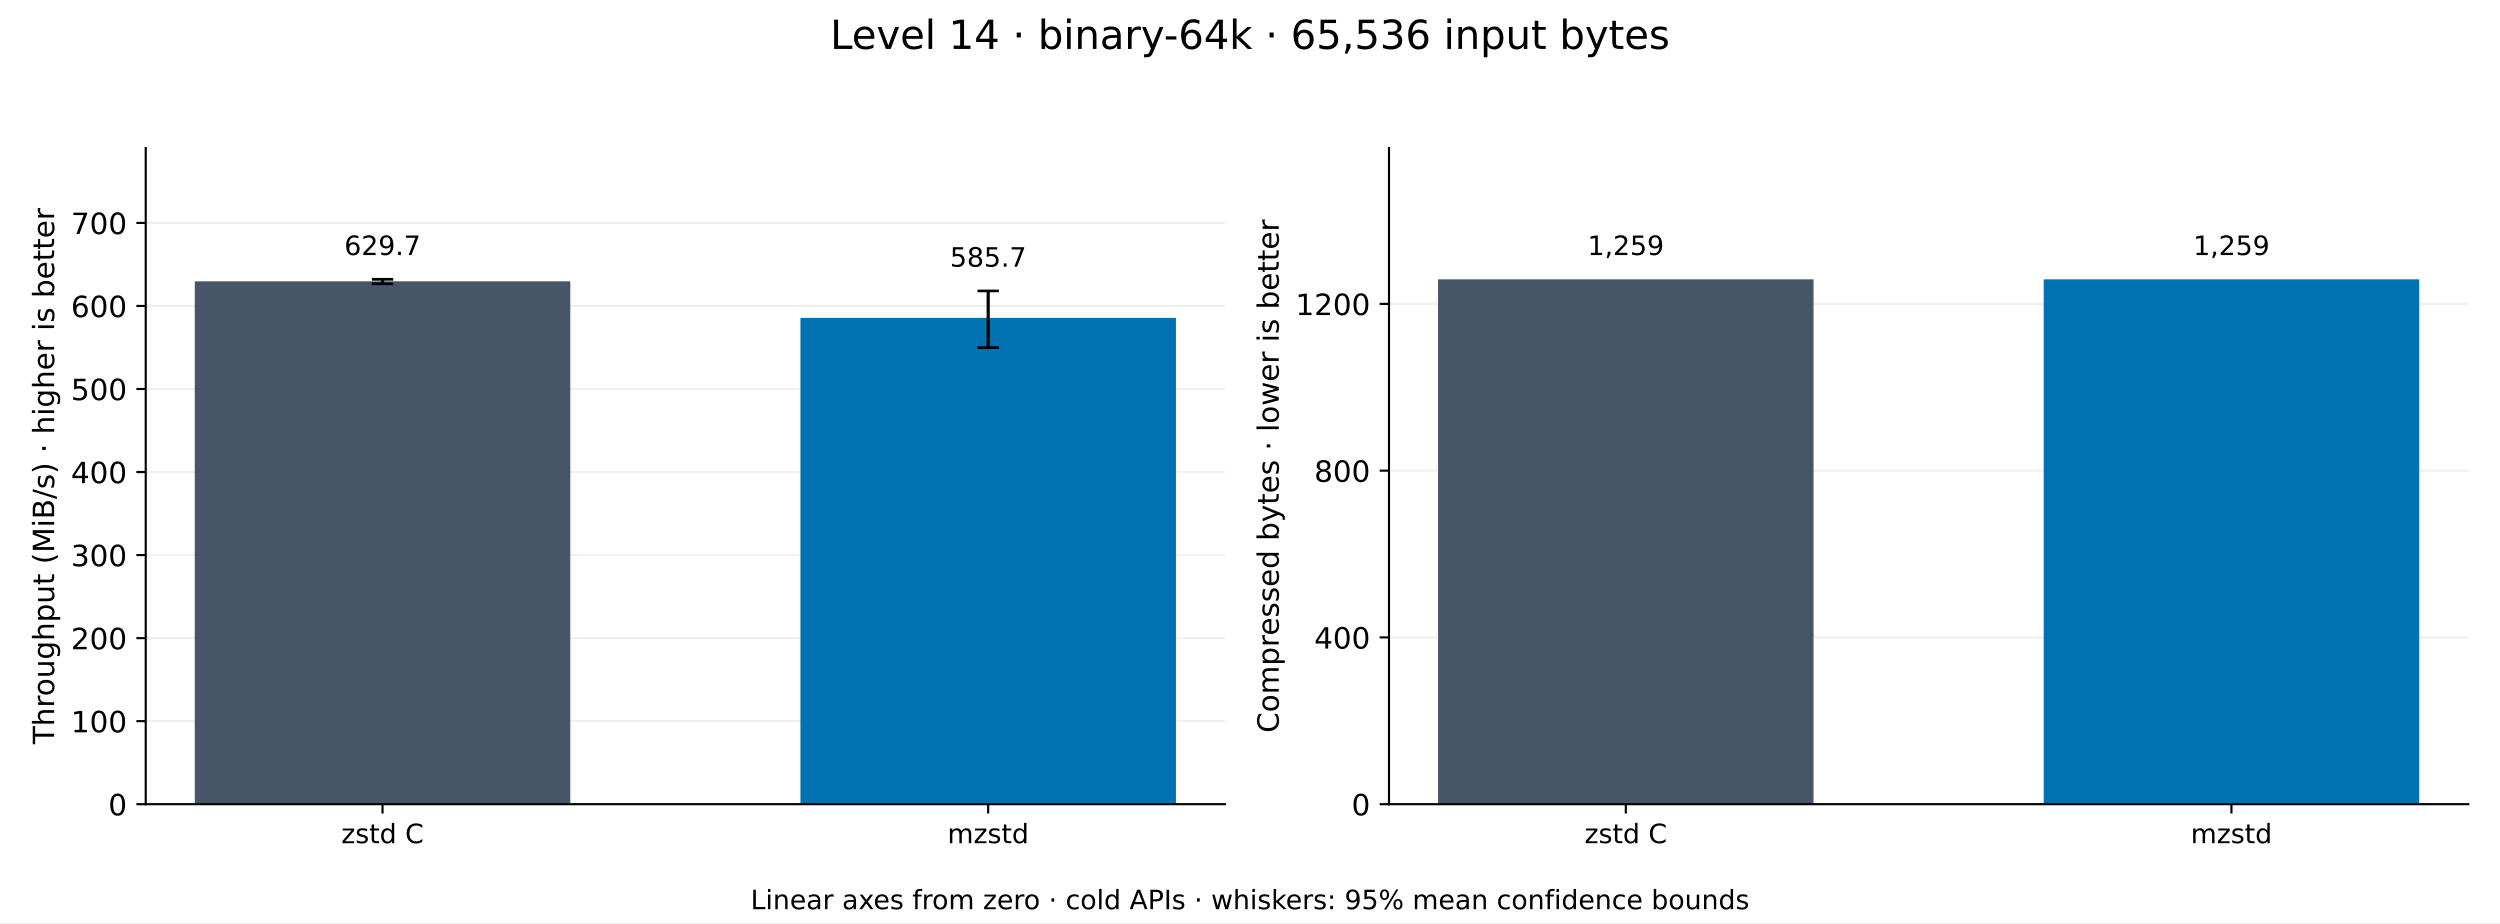
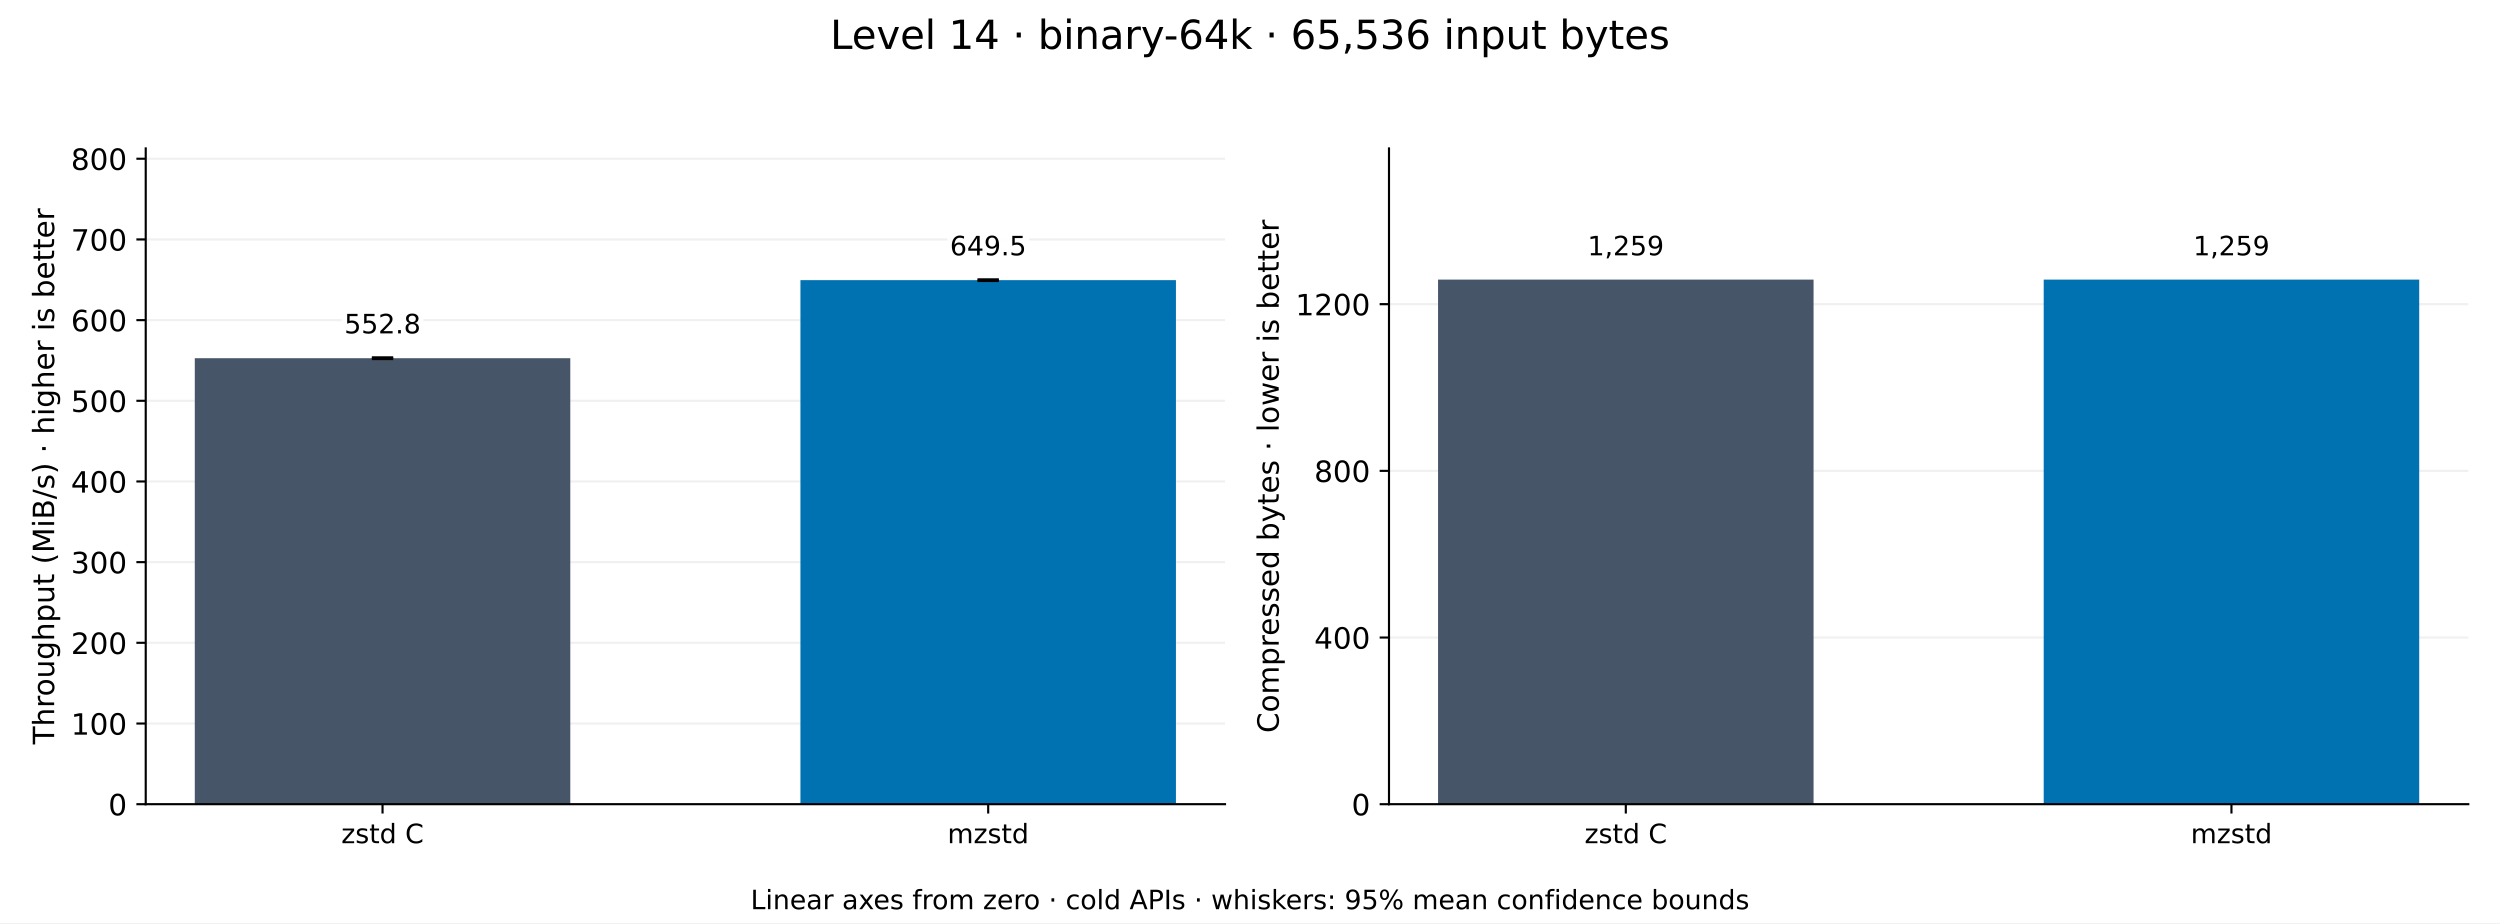
<svg xmlns="http://www.w3.org/2000/svg" xmlns:xlink="http://www.w3.org/1999/xlink" width="936pt" height="345.6pt" viewBox="0 0 936 345.6" version="1.1">
  <defs>
    <style type="text/css">*{stroke-linejoin: round; stroke-linecap: butt}</style>
  </defs>
  <g id="figure_1">
    <g id="patch_1">
      <path d="M 0 345.6 L 936 345.6 L 936 0 L 0 0 z " style="fill: #ffffff" />
    </g>
    <g id="axes_1">
      <g id="patch_2">
-         <path d="M 54.56 301.088 L 458.64 301.088 L 458.64 55.44 L 54.56 55.44 z " style="fill: #ffffff" />
+         <path d="M 54.56 301.088 L 458.64 301.088 L 458.64 55.571 L 54.56 55.571 z " style="fill: #ffffff" />
      </g>
      <g id="matplotlib.axis_1">
        <g id="xtick_1">
          <g id="line2d_1">
            <defs>
              <path id="mcbfd24ea1b" d="M 0 0 L 0 3.5 " style="stroke: #000000; stroke-width: 0.8" />
            </defs>
            <g>
              <use xlink:href="#mcbfd24ea1b" x="143.222" y="301.088" style="stroke: #000000; stroke-width: 0.8" />
            </g>
          </g>
          <g id="text_1">
            <text style="font-size: 10px; font-family: 'DejaVu Sans', 'Bitstream Vera Sans', 'Computer Modern Sans Serif', 'Lucida Grande', 'Verdana', 'Geneva', 'Lucid', 'Arial', 'Helvetica', 'Avant Garde', sans-serif; text-anchor: middle" x="143.222" y="315.686" transform="rotate(-0 143.2218 315.6864)">zstd C</text>
          </g>
        </g>
        <g id="xtick_2">
          <g id="line2d_2">
            <g>
              <use xlink:href="#mcbfd24ea1b" x="369.978" y="301.088" style="stroke: #000000; stroke-width: 0.8" />
            </g>
          </g>
          <g id="text_2">
            <text style="font-size: 10px; font-family: 'DejaVu Sans', 'Bitstream Vera Sans', 'Computer Modern Sans Serif', 'Lucida Grande', 'Verdana', 'Geneva', 'Lucid', 'Arial', 'Helvetica', 'Avant Garde', sans-serif; text-anchor: middle" x="369.978" y="315.686" transform="rotate(-0 369.9782 315.6864)">mzstd</text>
          </g>
        </g>
      </g>
      <g id="matplotlib.axis_2">
        <g id="ytick_1">
          <g id="line2d_3">
-             <path d="M 54.56 301.088 L 458.64 301.088 " clip-path="url(#p4144bda285)" style="fill: none; stroke: #b0b0b0; stroke-opacity: 0.18; stroke-width: 0.8; stroke-linecap: square" />
+             <path d="M 54.56 301.088 L 458.64 301.088 " clip-path="url(#pa76d93e570)" style="fill: none; stroke: #b0b0b0; stroke-opacity: 0.18; stroke-width: 0.8; stroke-linecap: square" />
          </g>
          <g id="line2d_4">
            <defs>
              <path id="m862e928616" d="M 0 0 L -3.5 0 " style="stroke: #000000; stroke-width: 0.8" />
            </defs>
            <g>
              <use xlink:href="#m862e928616" x="54.56" y="301.088" style="stroke: #000000; stroke-width: 0.8" />
            </g>
          </g>
          <g id="text_3">
            <text style="font-size: 11px; font-family: 'DejaVu Sans', 'Bitstream Vera Sans', 'Computer Modern Sans Serif', 'Lucida Grande', 'Verdana', 'Geneva', 'Lucid', 'Arial', 'Helvetica', 'Avant Garde', sans-serif; text-anchor: end" x="47.56" y="305.267" transform="rotate(-0 47.56 305.2671)">0</text>
          </g>
        </g>
        <g id="ytick_2">
          <g id="line2d_5">
-             <path d="M 54.56 269.999 L 458.64 269.999 " clip-path="url(#p4144bda285)" style="fill: none; stroke: #b0b0b0; stroke-opacity: 0.18; stroke-width: 0.8; stroke-linecap: square" />
+             <path d="M 54.56 270.881 L 458.64 270.881 " clip-path="url(#pa76d93e570)" style="fill: none; stroke: #b0b0b0; stroke-opacity: 0.18; stroke-width: 0.8; stroke-linecap: square" />
          </g>
          <g id="line2d_6">
            <g>
-               <use xlink:href="#m862e928616" x="54.56" y="269.999" style="stroke: #000000; stroke-width: 0.8" />
+               <use xlink:href="#m862e928616" x="54.56" y="270.881" style="stroke: #000000; stroke-width: 0.8" />
            </g>
          </g>
          <g id="text_4">
-             <text style="font-size: 11px; font-family: 'DejaVu Sans', 'Bitstream Vera Sans', 'Computer Modern Sans Serif', 'Lucida Grande', 'Verdana', 'Geneva', 'Lucid', 'Arial', 'Helvetica', 'Avant Garde', sans-serif; text-anchor: end" x="47.56" y="274.178" transform="rotate(-0 47.56 274.1777)">100</text>
+             <text style="font-size: 11px; font-family: 'DejaVu Sans', 'Bitstream Vera Sans', 'Computer Modern Sans Serif', 'Lucida Grande', 'Verdana', 'Geneva', 'Lucid', 'Arial', 'Helvetica', 'Avant Garde', sans-serif; text-anchor: end" x="47.56" y="275.061" transform="rotate(-0 47.56 275.0606)">100</text>
          </g>
        </g>
        <g id="ytick_3">
          <g id="line2d_7">
-             <path d="M 54.56 238.909 L 458.64 238.909 " clip-path="url(#p4144bda285)" style="fill: none; stroke: #b0b0b0; stroke-opacity: 0.18; stroke-width: 0.8; stroke-linecap: square" />
+             <path d="M 54.56 240.675 L 458.64 240.675 " clip-path="url(#pa76d93e570)" style="fill: none; stroke: #b0b0b0; stroke-opacity: 0.18; stroke-width: 0.8; stroke-linecap: square" />
          </g>
          <g id="line2d_8">
            <g>
-               <use xlink:href="#m862e928616" x="54.56" y="238.909" style="stroke: #000000; stroke-width: 0.8" />
+               <use xlink:href="#m862e928616" x="54.56" y="240.675" style="stroke: #000000; stroke-width: 0.8" />
            </g>
          </g>
          <g id="text_5">
-             <text style="font-size: 11px; font-family: 'DejaVu Sans', 'Bitstream Vera Sans', 'Computer Modern Sans Serif', 'Lucida Grande', 'Verdana', 'Geneva', 'Lucid', 'Arial', 'Helvetica', 'Avant Garde', sans-serif; text-anchor: end" x="47.56" y="243.088" transform="rotate(-0 47.56 243.0883)">200</text>
+             <text style="font-size: 11px; font-family: 'DejaVu Sans', 'Bitstream Vera Sans', 'Computer Modern Sans Serif', 'Lucida Grande', 'Verdana', 'Geneva', 'Lucid', 'Arial', 'Helvetica', 'Avant Garde', sans-serif; text-anchor: end" x="47.56" y="244.854" transform="rotate(-0 47.56 244.8541)">200</text>
          </g>
        </g>
        <g id="ytick_4">
          <g id="line2d_9">
-             <path d="M 54.56 207.82 L 458.64 207.82 " clip-path="url(#p4144bda285)" style="fill: none; stroke: #b0b0b0; stroke-opacity: 0.18; stroke-width: 0.8; stroke-linecap: square" />
+             <path d="M 54.56 210.468 L 458.64 210.468 " clip-path="url(#pa76d93e570)" style="fill: none; stroke: #b0b0b0; stroke-opacity: 0.18; stroke-width: 0.8; stroke-linecap: square" />
          </g>
          <g id="line2d_10">
            <g>
-               <use xlink:href="#m862e928616" x="54.56" y="207.82" style="stroke: #000000; stroke-width: 0.8" />
+               <use xlink:href="#m862e928616" x="54.56" y="210.468" style="stroke: #000000; stroke-width: 0.8" />
            </g>
          </g>
          <g id="text_6">
-             <text style="font-size: 11px; font-family: 'DejaVu Sans', 'Bitstream Vera Sans', 'Computer Modern Sans Serif', 'Lucida Grande', 'Verdana', 'Geneva', 'Lucid', 'Arial', 'Helvetica', 'Avant Garde', sans-serif; text-anchor: end" x="47.56" y="211.999" transform="rotate(-0 47.56 211.9989)">300</text>
+             <text style="font-size: 11px; font-family: 'DejaVu Sans', 'Bitstream Vera Sans', 'Computer Modern Sans Serif', 'Lucida Grande', 'Verdana', 'Geneva', 'Lucid', 'Arial', 'Helvetica', 'Avant Garde', sans-serif; text-anchor: end" x="47.56" y="214.648" transform="rotate(-0 47.56 214.6476)">300</text>
          </g>
        </g>
        <g id="ytick_5">
          <g id="line2d_11">
-             <path d="M 54.56 176.73 L 458.64 176.73 " clip-path="url(#p4144bda285)" style="fill: none; stroke: #b0b0b0; stroke-opacity: 0.18; stroke-width: 0.8; stroke-linecap: square" />
+             <path d="M 54.56 180.262 L 458.64 180.262 " clip-path="url(#pa76d93e570)" style="fill: none; stroke: #b0b0b0; stroke-opacity: 0.18; stroke-width: 0.8; stroke-linecap: square" />
          </g>
          <g id="line2d_12">
            <g>
-               <use xlink:href="#m862e928616" x="54.56" y="176.73" style="stroke: #000000; stroke-width: 0.8" />
+               <use xlink:href="#m862e928616" x="54.56" y="180.262" style="stroke: #000000; stroke-width: 0.8" />
            </g>
          </g>
          <g id="text_7">
-             <text style="font-size: 11px; font-family: 'DejaVu Sans', 'Bitstream Vera Sans', 'Computer Modern Sans Serif', 'Lucida Grande', 'Verdana', 'Geneva', 'Lucid', 'Arial', 'Helvetica', 'Avant Garde', sans-serif; text-anchor: end" x="47.56" y="180.909" transform="rotate(-0 47.56 180.9095)">400</text>
+             <text style="font-size: 11px; font-family: 'DejaVu Sans', 'Bitstream Vera Sans', 'Computer Modern Sans Serif', 'Lucida Grande', 'Verdana', 'Geneva', 'Lucid', 'Arial', 'Helvetica', 'Avant Garde', sans-serif; text-anchor: end" x="47.56" y="184.441" transform="rotate(-0 47.56 184.441)">400</text>
          </g>
        </g>
        <g id="ytick_6">
          <g id="line2d_13">
-             <path d="M 54.56 145.641 L 458.64 145.641 " clip-path="url(#p4144bda285)" style="fill: none; stroke: #b0b0b0; stroke-opacity: 0.18; stroke-width: 0.8; stroke-linecap: square" />
+             <path d="M 54.56 150.055 L 458.64 150.055 " clip-path="url(#pa76d93e570)" style="fill: none; stroke: #b0b0b0; stroke-opacity: 0.18; stroke-width: 0.8; stroke-linecap: square" />
          </g>
          <g id="line2d_14">
            <g>
-               <use xlink:href="#m862e928616" x="54.56" y="145.641" style="stroke: #000000; stroke-width: 0.8" />
+               <use xlink:href="#m862e928616" x="54.56" y="150.055" style="stroke: #000000; stroke-width: 0.8" />
            </g>
          </g>
          <g id="text_8">
-             <text style="font-size: 11px; font-family: 'DejaVu Sans', 'Bitstream Vera Sans', 'Computer Modern Sans Serif', 'Lucida Grande', 'Verdana', 'Geneva', 'Lucid', 'Arial', 'Helvetica', 'Avant Garde', sans-serif; text-anchor: end" x="47.56" y="149.82" transform="rotate(-0 47.56 149.8201)">500</text>
+             <text style="font-size: 11px; font-family: 'DejaVu Sans', 'Bitstream Vera Sans', 'Computer Modern Sans Serif', 'Lucida Grande', 'Verdana', 'Geneva', 'Lucid', 'Arial', 'Helvetica', 'Avant Garde', sans-serif; text-anchor: end" x="47.56" y="154.235" transform="rotate(-0 47.56 154.2345)">500</text>
          </g>
        </g>
        <g id="ytick_7">
          <g id="line2d_15">
-             <path d="M 54.56 114.552 L 458.64 114.552 " clip-path="url(#p4144bda285)" style="fill: none; stroke: #b0b0b0; stroke-opacity: 0.18; stroke-width: 0.8; stroke-linecap: square" />
+             <path d="M 54.56 119.849 L 458.64 119.849 " clip-path="url(#pa76d93e570)" style="fill: none; stroke: #b0b0b0; stroke-opacity: 0.18; stroke-width: 0.8; stroke-linecap: square" />
          </g>
          <g id="line2d_16">
            <g>
-               <use xlink:href="#m862e928616" x="54.56" y="114.552" style="stroke: #000000; stroke-width: 0.8" />
+               <use xlink:href="#m862e928616" x="54.56" y="119.849" style="stroke: #000000; stroke-width: 0.8" />
            </g>
          </g>
          <g id="text_9">
-             <text style="font-size: 11px; font-family: 'DejaVu Sans', 'Bitstream Vera Sans', 'Computer Modern Sans Serif', 'Lucida Grande', 'Verdana', 'Geneva', 'Lucid', 'Arial', 'Helvetica', 'Avant Garde', sans-serif; text-anchor: end" x="47.56" y="118.731" transform="rotate(-0 47.56 118.7306)">600</text>
+             <text style="font-size: 11px; font-family: 'DejaVu Sans', 'Bitstream Vera Sans', 'Computer Modern Sans Serif', 'Lucida Grande', 'Verdana', 'Geneva', 'Lucid', 'Arial', 'Helvetica', 'Avant Garde', sans-serif; text-anchor: end" x="47.56" y="124.028" transform="rotate(-0 47.56 124.028)">600</text>
          </g>
        </g>
        <g id="ytick_8">
          <g id="line2d_17">
-             <path d="M 54.56 83.462 L 458.64 83.462 " clip-path="url(#p4144bda285)" style="fill: none; stroke: #b0b0b0; stroke-opacity: 0.18; stroke-width: 0.8; stroke-linecap: square" />
+             <path d="M 54.56 89.642 L 458.64 89.642 " clip-path="url(#pa76d93e570)" style="fill: none; stroke: #b0b0b0; stroke-opacity: 0.18; stroke-width: 0.8; stroke-linecap: square" />
          </g>
          <g id="line2d_18">
            <g>
-               <use xlink:href="#m862e928616" x="54.56" y="83.462" style="stroke: #000000; stroke-width: 0.8" />
+               <use xlink:href="#m862e928616" x="54.56" y="89.642" style="stroke: #000000; stroke-width: 0.8" />
            </g>
          </g>
          <g id="text_10">
-             <text style="font-size: 11px; font-family: 'DejaVu Sans', 'Bitstream Vera Sans', 'Computer Modern Sans Serif', 'Lucida Grande', 'Verdana', 'Geneva', 'Lucid', 'Arial', 'Helvetica', 'Avant Garde', sans-serif; text-anchor: end" x="47.56" y="87.641" transform="rotate(-0 47.56 87.64123)">700</text>
-           </g>
-         </g>
-         <g id="text_11">
-           <text style="font-size: 11px; font-family: 'DejaVu Sans', 'Bitstream Vera Sans', 'Computer Modern Sans Serif', 'Lucida Grande', 'Verdana', 'Geneva', 'Lucid', 'Arial', 'Helvetica', 'Avant Garde', sans-serif; text-anchor: middle" x="20.276" y="178.264" transform="rotate(-90 20.27609 178.264)">Throughput (MiB/s) · higher is better</text>
+             <text style="font-size: 11px; font-family: 'DejaVu Sans', 'Bitstream Vera Sans', 'Computer Modern Sans Serif', 'Lucida Grande', 'Verdana', 'Geneva', 'Lucid', 'Arial', 'Helvetica', 'Avant Garde', sans-serif; text-anchor: end" x="47.56" y="93.821" transform="rotate(-0 47.56 93.82148)">700</text>
+           </g>
+         </g>
+         <g id="ytick_9">
+           <g id="line2d_19">
+             <path d="M 54.56 59.436 L 458.64 59.436 " clip-path="url(#pa76d93e570)" style="fill: none; stroke: #b0b0b0; stroke-opacity: 0.18; stroke-width: 0.8; stroke-linecap: square" />
+           </g>
+           <g id="line2d_20">
+             <g>
+               <use xlink:href="#m862e928616" x="54.56" y="59.436" style="stroke: #000000; stroke-width: 0.8" />
+             </g>
+           </g>
+           <g id="text_11">
+             <text style="font-size: 11px; font-family: 'DejaVu Sans', 'Bitstream Vera Sans', 'Computer Modern Sans Serif', 'Lucida Grande', 'Verdana', 'Geneva', 'Lucid', 'Arial', 'Helvetica', 'Avant Garde', sans-serif; text-anchor: end" x="47.56" y="63.615" transform="rotate(-0 47.56 63.61496)">800</text>
+           </g>
+         </g>
+         <g id="text_12">
+           <text style="font-size: 11px; font-family: 'DejaVu Sans', 'Bitstream Vera Sans', 'Computer Modern Sans Serif', 'Lucida Grande', 'Verdana', 'Geneva', 'Lucid', 'Arial', 'Helvetica', 'Avant Garde', sans-serif; text-anchor: middle" x="20.276" y="178.33" transform="rotate(-90 20.27609 178.3296)">Throughput (MiB/s) · higher is better</text>
        </g>
      </g>
      <g id="patch_3">
-         <path d="M 72.927 301.088 L 213.516 301.088 L 213.516 105.328 L 72.927 105.328 z " clip-path="url(#p4144bda285)" style="fill: #475569" />
+         <path d="M 72.927 301.088 L 213.516 301.088 L 213.516 134.11 L 72.927 134.11 z " clip-path="url(#pa76d93e570)" style="fill: #475569" />
      </g>
      <g id="patch_4">
-         <path d="M 299.684 301.088 L 440.273 301.088 L 440.273 119.002 L 299.684 119.002 z " clip-path="url(#p4144bda285)" style="fill: #0072b2" />
+         <path d="M 299.684 301.088 L 440.273 301.088 L 440.273 104.889 L 299.684 104.889 z " clip-path="url(#pa76d93e570)" style="fill: #0072b2" />
      </g>
      <g id="LineCollection_1">
-         <path d="M 143.222 106.258 L 143.222 104.57 " clip-path="url(#p4144bda285)" style="fill: none; stroke: #000000; stroke-width: 1.2" />
-         <path d="M 369.978 130.174 L 369.978 108.924 " clip-path="url(#p4144bda285)" style="fill: none; stroke: #000000; stroke-width: 1.2" />
-       </g>
-       <g id="line2d_19">
+         <path d="M 143.222 134.327 L 143.222 133.893 " clip-path="url(#pa76d93e570)" style="fill: none; stroke: #000000; stroke-width: 1.2" />
+         <path d="M 369.978 105.103 L 369.978 104.675 " clip-path="url(#pa76d93e570)" style="fill: none; stroke: #000000; stroke-width: 1.2" />
+       </g>
+       <g id="line2d_21">
        <defs>
          <path id="mf7f69e77f0" d="M 4 0 L -4 -0 " style="stroke: #000000" />
        </defs>
-         <g clip-path="url(#p4144bda285)">
-           <use xlink:href="#mf7f69e77f0" x="143.222" y="106.258" style="fill: #1f77b4; stroke: #000000" />
-           <use xlink:href="#mf7f69e77f0" x="369.978" y="130.174" style="fill: #1f77b4; stroke: #000000" />
-         </g>
-       </g>
-       <g id="line2d_20">
-         <g clip-path="url(#p4144bda285)">
-           <use xlink:href="#mf7f69e77f0" x="143.222" y="104.57" style="fill: #1f77b4; stroke: #000000" />
-           <use xlink:href="#mf7f69e77f0" x="369.978" y="108.924" style="fill: #1f77b4; stroke: #000000" />
+         <g clip-path="url(#pa76d93e570)">
+           <use xlink:href="#mf7f69e77f0" x="143.222" y="134.327" style="fill: #1f77b4; stroke: #000000" />
+           <use xlink:href="#mf7f69e77f0" x="369.978" y="105.103" style="fill: #1f77b4; stroke: #000000" />
+         </g>
+       </g>
+       <g id="line2d_22">
+         <g clip-path="url(#pa76d93e570)">
+           <use xlink:href="#mf7f69e77f0" x="143.222" y="133.893" style="fill: #1f77b4; stroke: #000000" />
+           <use xlink:href="#mf7f69e77f0" x="369.978" y="104.675" style="fill: #1f77b4; stroke: #000000" />
        </g>
      </g>
      <g id="patch_5">
-         <path d="M 54.56 301.088 L 54.56 55.44 " style="fill: none; stroke: #000000; stroke-width: 0.8; stroke-linejoin: miter; stroke-linecap: square" />
+         <path d="M 54.56 301.088 L 54.56 55.571 " style="fill: none; stroke: #000000; stroke-width: 0.8; stroke-linejoin: miter; stroke-linecap: square" />
      </g>
      <g id="patch_6">
        <path d="M 54.56 301.088 L 458.64 301.088 " style="fill: none; stroke: #000000; stroke-width: 0.8; stroke-linejoin: miter; stroke-linecap: square" />
      </g>
-       <g id="text_12">
+       <g id="text_13">
        <g id="patch_7">
-           <path d="M 127.908 98.57 L 158.536 98.57 L 158.536 86.891 L 127.908 86.891 z " style="fill: #ffffff; opacity: 0.9" />
-         </g>
-         <text style="font-size: 10px; font-family: 'DejaVu Sans', 'Bitstream Vera Sans', 'Computer Modern Sans Serif', 'Lucida Grande', 'Verdana', 'Geneva', 'Lucid', 'Arial', 'Helvetica', 'Avant Garde', sans-serif; text-anchor: middle" x="143.222" y="95.49" transform="rotate(-0 143.2218 95.48991)">629.7</text>
-       </g>
-       <g id="text_13">
+           <path d="M 127.908 127.893 L 158.536 127.893 L 158.536 116.215 L 127.908 116.215 z " style="fill: #ffffff; opacity: 0.9" />
+         </g>
+         <text style="font-size: 10px; font-family: 'DejaVu Sans', 'Bitstream Vera Sans', 'Computer Modern Sans Serif', 'Lucida Grande', 'Verdana', 'Geneva', 'Lucid', 'Arial', 'Helvetica', 'Avant Garde', sans-serif; text-anchor: middle" x="143.222" y="124.813" transform="rotate(-0 143.2218 124.8131)">552.8</text>
+       </g>
+       <g id="text_14">
        <g id="patch_8">
-           <path d="M 354.664 102.924 L 385.292 102.924 L 385.292 91.246 L 354.664 91.246 z " style="fill: #ffffff; opacity: 0.9" />
-         </g>
-         <text style="font-size: 10px; font-family: 'DejaVu Sans', 'Bitstream Vera Sans', 'Computer Modern Sans Serif', 'Lucida Grande', 'Verdana', 'Geneva', 'Lucid', 'Arial', 'Helvetica', 'Avant Garde', sans-serif; text-anchor: middle" x="369.978" y="99.844" transform="rotate(-0 369.9782 99.84398)">585.7</text>
+           <path d="M 354.664 98.675 L 385.292 98.675 L 385.292 86.996 L 354.664 86.996 z " style="fill: #ffffff; opacity: 0.9" />
+         </g>
+         <text style="font-size: 10px; font-family: 'DejaVu Sans', 'Bitstream Vera Sans', 'Computer Modern Sans Serif', 'Lucida Grande', 'Verdana', 'Geneva', 'Lucid', 'Arial', 'Helvetica', 'Avant Garde', sans-serif; text-anchor: middle" x="369.978" y="95.595" transform="rotate(-0 369.9782 95.59485)">649.5</text>
      </g>
    </g>
    <g id="axes_2">
      <g id="patch_9">
-         <path d="M 520.04 301.088 L 924.12 301.088 L 924.12 55.44 L 520.04 55.44 z " style="fill: #ffffff" />
+         <path d="M 520.04 301.088 L 924.12 301.088 L 924.12 55.571 L 520.04 55.571 z " style="fill: #ffffff" />
      </g>
      <g id="matplotlib.axis_3">
        <g id="xtick_3">
-           <g id="line2d_21">
+           <g id="line2d_23">
            <g>
              <use xlink:href="#mcbfd24ea1b" x="608.702" y="301.088" style="stroke: #000000; stroke-width: 0.8" />
            </g>
          </g>
-           <g id="text_14">
+           <g id="text_15">
            <text style="font-size: 10px; font-family: 'DejaVu Sans', 'Bitstream Vera Sans', 'Computer Modern Sans Serif', 'Lucida Grande', 'Verdana', 'Geneva', 'Lucid', 'Arial', 'Helvetica', 'Avant Garde', sans-serif; text-anchor: middle" x="608.702" y="315.686" transform="rotate(-0 608.7018 315.6864)">zstd C</text>
          </g>
        </g>
        <g id="xtick_4">
-           <g id="line2d_22">
+           <g id="line2d_24">
            <g>
              <use xlink:href="#mcbfd24ea1b" x="835.458" y="301.088" style="stroke: #000000; stroke-width: 0.8" />
            </g>
          </g>
-           <g id="text_15">
+           <g id="text_16">
            <text style="font-size: 10px; font-family: 'DejaVu Sans', 'Bitstream Vera Sans', 'Computer Modern Sans Serif', 'Lucida Grande', 'Verdana', 'Geneva', 'Lucid', 'Arial', 'Helvetica', 'Avant Garde', sans-serif; text-anchor: middle" x="835.458" y="315.686" transform="rotate(-0 835.4582 315.6864)">mzstd</text>
          </g>
        </g>
      </g>
      <g id="matplotlib.axis_4">
-         <g id="ytick_9">
-           <g id="line2d_23">
-             <path d="M 520.04 301.088 L 924.12 301.088 " clip-path="url(#p0b30c4d7f7)" style="fill: none; stroke: #b0b0b0; stroke-opacity: 0.18; stroke-width: 0.8; stroke-linecap: square" />
-           </g>
-           <g id="line2d_24">
-             <g>
-               <use xlink:href="#m862e928616" x="520.04" y="301.088" style="stroke: #000000; stroke-width: 0.8" />
-             </g>
-           </g>
-           <g id="text_16">
-             <text style="font-size: 11px; font-family: 'DejaVu Sans', 'Bitstream Vera Sans', 'Computer Modern Sans Serif', 'Lucida Grande', 'Verdana', 'Geneva', 'Lucid', 'Arial', 'Helvetica', 'Avant Garde', sans-serif; text-anchor: end" x="513.04" y="305.267" transform="rotate(-0 513.04 305.2671)">0</text>
-           </g>
-         </g>
        <g id="ytick_10">
          <g id="line2d_25">
-             <path d="M 520.04 238.652 L 924.12 238.652 " clip-path="url(#p0b30c4d7f7)" style="fill: none; stroke: #b0b0b0; stroke-opacity: 0.18; stroke-width: 0.8; stroke-linecap: square" />
+             <path d="M 520.04 301.088 L 924.12 301.088 " clip-path="url(#p3c977b23a4)" style="fill: none; stroke: #b0b0b0; stroke-opacity: 0.18; stroke-width: 0.8; stroke-linecap: square" />
          </g>
          <g id="line2d_26">
            <g>
-               <use xlink:href="#m862e928616" x="520.04" y="238.652" style="stroke: #000000; stroke-width: 0.8" />
+               <use xlink:href="#m862e928616" x="520.04" y="301.088" style="stroke: #000000; stroke-width: 0.8" />
            </g>
          </g>
          <g id="text_17">
-             <text style="font-size: 11px; font-family: 'DejaVu Sans', 'Bitstream Vera Sans', 'Computer Modern Sans Serif', 'Lucida Grande', 'Verdana', 'Geneva', 'Lucid', 'Arial', 'Helvetica', 'Avant Garde', sans-serif; text-anchor: end" x="513.04" y="242.831" transform="rotate(-0 513.04 242.8308)">400</text>
+             <text style="font-size: 11px; font-family: 'DejaVu Sans', 'Bitstream Vera Sans', 'Computer Modern Sans Serif', 'Lucida Grande', 'Verdana', 'Geneva', 'Lucid', 'Arial', 'Helvetica', 'Avant Garde', sans-serif; text-anchor: end" x="513.04" y="305.267" transform="rotate(-0 513.04 305.2671)">0</text>
          </g>
        </g>
        <g id="ytick_11">
          <g id="line2d_27">
-             <path d="M 520.04 176.215 L 924.12 176.215 " clip-path="url(#p0b30c4d7f7)" style="fill: none; stroke: #b0b0b0; stroke-opacity: 0.18; stroke-width: 0.8; stroke-linecap: square" />
+             <path d="M 520.04 238.685 L 924.12 238.685 " clip-path="url(#p3c977b23a4)" style="fill: none; stroke: #b0b0b0; stroke-opacity: 0.18; stroke-width: 0.8; stroke-linecap: square" />
          </g>
          <g id="line2d_28">
            <g>
-               <use xlink:href="#m862e928616" x="520.04" y="176.215" style="stroke: #000000; stroke-width: 0.8" />
+               <use xlink:href="#m862e928616" x="520.04" y="238.685" style="stroke: #000000; stroke-width: 0.8" />
            </g>
          </g>
          <g id="text_18">
-             <text style="font-size: 11px; font-family: 'DejaVu Sans', 'Bitstream Vera Sans', 'Computer Modern Sans Serif', 'Lucida Grande', 'Verdana', 'Geneva', 'Lucid', 'Arial', 'Helvetica', 'Avant Garde', sans-serif; text-anchor: end" x="513.04" y="180.394" transform="rotate(-0 513.04 180.3944)">800</text>
+             <text style="font-size: 11px; font-family: 'DejaVu Sans', 'Bitstream Vera Sans', 'Computer Modern Sans Serif', 'Lucida Grande', 'Verdana', 'Geneva', 'Lucid', 'Arial', 'Helvetica', 'Avant Garde', sans-serif; text-anchor: end" x="513.04" y="242.864" transform="rotate(-0 513.04 242.8641)">400</text>
          </g>
        </g>
        <g id="ytick_12">
          <g id="line2d_29">
-             <path d="M 520.04 113.779 L 924.12 113.779 " clip-path="url(#p0b30c4d7f7)" style="fill: none; stroke: #b0b0b0; stroke-opacity: 0.18; stroke-width: 0.8; stroke-linecap: square" />
+             <path d="M 520.04 176.282 L 924.12 176.282 " clip-path="url(#p3c977b23a4)" style="fill: none; stroke: #b0b0b0; stroke-opacity: 0.18; stroke-width: 0.8; stroke-linecap: square" />
          </g>
          <g id="line2d_30">
            <g>
-               <use xlink:href="#m862e928616" x="520.04" y="113.779" style="stroke: #000000; stroke-width: 0.8" />
+               <use xlink:href="#m862e928616" x="520.04" y="176.282" style="stroke: #000000; stroke-width: 0.8" />
            </g>
          </g>
          <g id="text_19">
-             <text style="font-size: 11px; font-family: 'DejaVu Sans', 'Bitstream Vera Sans', 'Computer Modern Sans Serif', 'Lucida Grande', 'Verdana', 'Geneva', 'Lucid', 'Arial', 'Helvetica', 'Avant Garde', sans-serif; text-anchor: end" x="513.04" y="117.958" transform="rotate(-0 513.04 117.9581)">1200</text>
-           </g>
-         </g>
-         <g id="text_20">
-           <text style="font-size: 11px; font-family: 'DejaVu Sans', 'Bitstream Vera Sans', 'Computer Modern Sans Serif', 'Lucida Grande', 'Verdana', 'Geneva', 'Lucid', 'Arial', 'Helvetica', 'Avant Garde', sans-serif; text-anchor: middle" x="478.757" y="178.264" transform="rotate(-90 478.7573 178.264)">Compressed bytes · lower is better</text>
+             <text style="font-size: 11px; font-family: 'DejaVu Sans', 'Bitstream Vera Sans', 'Computer Modern Sans Serif', 'Lucida Grande', 'Verdana', 'Geneva', 'Lucid', 'Arial', 'Helvetica', 'Avant Garde', sans-serif; text-anchor: end" x="513.04" y="180.461" transform="rotate(-0 513.04 180.4611)">800</text>
+           </g>
+         </g>
+         <g id="ytick_13">
+           <g id="line2d_31">
+             <path d="M 520.04 113.879 L 924.12 113.879 " clip-path="url(#p3c977b23a4)" style="fill: none; stroke: #b0b0b0; stroke-opacity: 0.18; stroke-width: 0.8; stroke-linecap: square" />
+           </g>
+           <g id="line2d_32">
+             <g>
+               <use xlink:href="#m862e928616" x="520.04" y="113.879" style="stroke: #000000; stroke-width: 0.8" />
+             </g>
+           </g>
+           <g id="text_20">
+             <text style="font-size: 11px; font-family: 'DejaVu Sans', 'Bitstream Vera Sans', 'Computer Modern Sans Serif', 'Lucida Grande', 'Verdana', 'Geneva', 'Lucid', 'Arial', 'Helvetica', 'Avant Garde', sans-serif; text-anchor: end" x="513.04" y="118.058" transform="rotate(-0 513.04 118.0581)">1200</text>
+           </g>
+         </g>
+         <g id="text_21">
+           <text style="font-size: 11px; font-family: 'DejaVu Sans', 'Bitstream Vera Sans', 'Computer Modern Sans Serif', 'Lucida Grande', 'Verdana', 'Geneva', 'Lucid', 'Arial', 'Helvetica', 'Avant Garde', sans-serif; text-anchor: middle" x="478.757" y="178.33" transform="rotate(-90 478.7573 178.3296)">Compressed bytes · lower is better</text>
        </g>
      </g>
      <g id="patch_10">
-         <path d="M 538.407 301.088 L 678.996 301.088 L 678.996 104.57 L 538.407 104.57 z " clip-path="url(#p0b30c4d7f7)" style="fill: #475569" />
+         <path d="M 538.407 301.088 L 678.996 301.088 L 678.996 104.675 L 538.407 104.675 z " clip-path="url(#p3c977b23a4)" style="fill: #475569" />
      </g>
      <g id="patch_11">
-         <path d="M 765.164 301.088 L 905.753 301.088 L 905.753 104.57 L 765.164 104.57 z " clip-path="url(#p0b30c4d7f7)" style="fill: #0072b2" />
+         <path d="M 765.164 301.088 L 905.753 301.088 L 905.753 104.675 L 765.164 104.675 z " clip-path="url(#p3c977b23a4)" style="fill: #0072b2" />
      </g>
      <g id="patch_12">
-         <path d="M 520.04 301.088 L 520.04 55.44 " style="fill: none; stroke: #000000; stroke-width: 0.8; stroke-linejoin: miter; stroke-linecap: square" />
+         <path d="M 520.04 301.088 L 520.04 55.571 " style="fill: none; stroke: #000000; stroke-width: 0.8; stroke-linejoin: miter; stroke-linecap: square" />
      </g>
      <g id="patch_13">
        <path d="M 520.04 301.088 L 924.12 301.088 " style="fill: none; stroke: #000000; stroke-width: 0.8; stroke-linejoin: miter; stroke-linecap: square" />
      </g>
-       <g id="text_21">
+       <g id="text_22">
        <g id="patch_14">
-           <path d="M 593.388 98.57 L 624.016 98.57 L 624.016 86.891 L 593.388 86.891 z " style="fill: #ffffff; opacity: 0.9" />
-         </g>
-         <text style="font-size: 10px; font-family: 'DejaVu Sans', 'Bitstream Vera Sans', 'Computer Modern Sans Serif', 'Lucida Grande', 'Verdana', 'Geneva', 'Lucid', 'Arial', 'Helvetica', 'Avant Garde', sans-serif; text-anchor: middle" x="608.702" y="95.49" transform="rotate(-0 608.7018 95.48991)">1,259</text>
-       </g>
-       <g id="text_22">
+           <path d="M 593.388 98.675 L 624.016 98.675 L 624.016 86.996 L 593.388 86.996 z " style="fill: #ffffff; opacity: 0.9" />
+         </g>
+         <text style="font-size: 10px; font-family: 'DejaVu Sans', 'Bitstream Vera Sans', 'Computer Modern Sans Serif', 'Lucida Grande', 'Verdana', 'Geneva', 'Lucid', 'Arial', 'Helvetica', 'Avant Garde', sans-serif; text-anchor: middle" x="608.702" y="95.595" transform="rotate(-0 608.7018 95.59485)">1,259</text>
+       </g>
+       <g id="text_23">
        <g id="patch_15">
-           <path d="M 820.144 98.57 L 850.772 98.57 L 850.772 86.891 L 820.144 86.891 z " style="fill: #ffffff; opacity: 0.9" />
-         </g>
-         <text style="font-size: 10px; font-family: 'DejaVu Sans', 'Bitstream Vera Sans', 'Computer Modern Sans Serif', 'Lucida Grande', 'Verdana', 'Geneva', 'Lucid', 'Arial', 'Helvetica', 'Avant Garde', sans-serif; text-anchor: middle" x="835.458" y="95.49" transform="rotate(-0 835.4582 95.48991)">1,259</text>
-       </g>
-     </g>
-     <g id="text_23">
+           <path d="M 820.144 98.675 L 850.772 98.675 L 850.772 86.996 L 820.144 86.996 z " style="fill: #ffffff; opacity: 0.9" />
+         </g>
+         <text style="font-size: 10px; font-family: 'DejaVu Sans', 'Bitstream Vera Sans', 'Computer Modern Sans Serif', 'Lucida Grande', 'Verdana', 'Geneva', 'Lucid', 'Arial', 'Helvetica', 'Avant Garde', sans-serif; text-anchor: middle" x="835.458" y="95.595" transform="rotate(-0 835.4582 95.59485)">1,259</text>
+       </g>
+     </g>
+     <g id="text_24">
      <text style="font-size: 15px; font-family: 'DejaVu Sans', 'Bitstream Vera Sans', 'Computer Modern Sans Serif', 'Lucida Grande', 'Verdana', 'Geneva', 'Lucid', 'Arial', 'Helvetica', 'Avant Garde', sans-serif; text-anchor: middle" x="468" y="18.31" transform="rotate(-0 468 18.30966)">Level 14 · binary-64k · 65,536 input bytes</text>
    </g>
-     <g id="text_24">
+     <g id="text_25">
      <text style="font-size: 10px; font-family: 'DejaVu Sans', 'Bitstream Vera Sans', 'Computer Modern Sans Serif', 'Lucida Grande', 'Verdana', 'Geneva', 'Lucid', 'Arial', 'Helvetica', 'Avant Garde', sans-serif; text-anchor: middle" x="468" y="340.416" transform="rotate(-0 468 340.416)">Linear axes from zero · cold APIs · whiskers: 95% mean confidence bounds</text>
    </g>
  </g>
  <defs>
-     <clipPath id="p4144bda285">
-       <rect x="54.56" y="55.44" width="404.08" height="245.648" />
+     <clipPath id="pa76d93e570">
+       <rect x="54.56" y="55.571" width="404.08" height="245.517" />
    </clipPath>
-     <clipPath id="p0b30c4d7f7">
-       <rect x="520.04" y="55.44" width="404.08" height="245.648" />
+     <clipPath id="p3c977b23a4">
+       <rect x="520.04" y="55.571" width="404.08" height="245.517" />
    </clipPath>
  </defs>
</svg>
